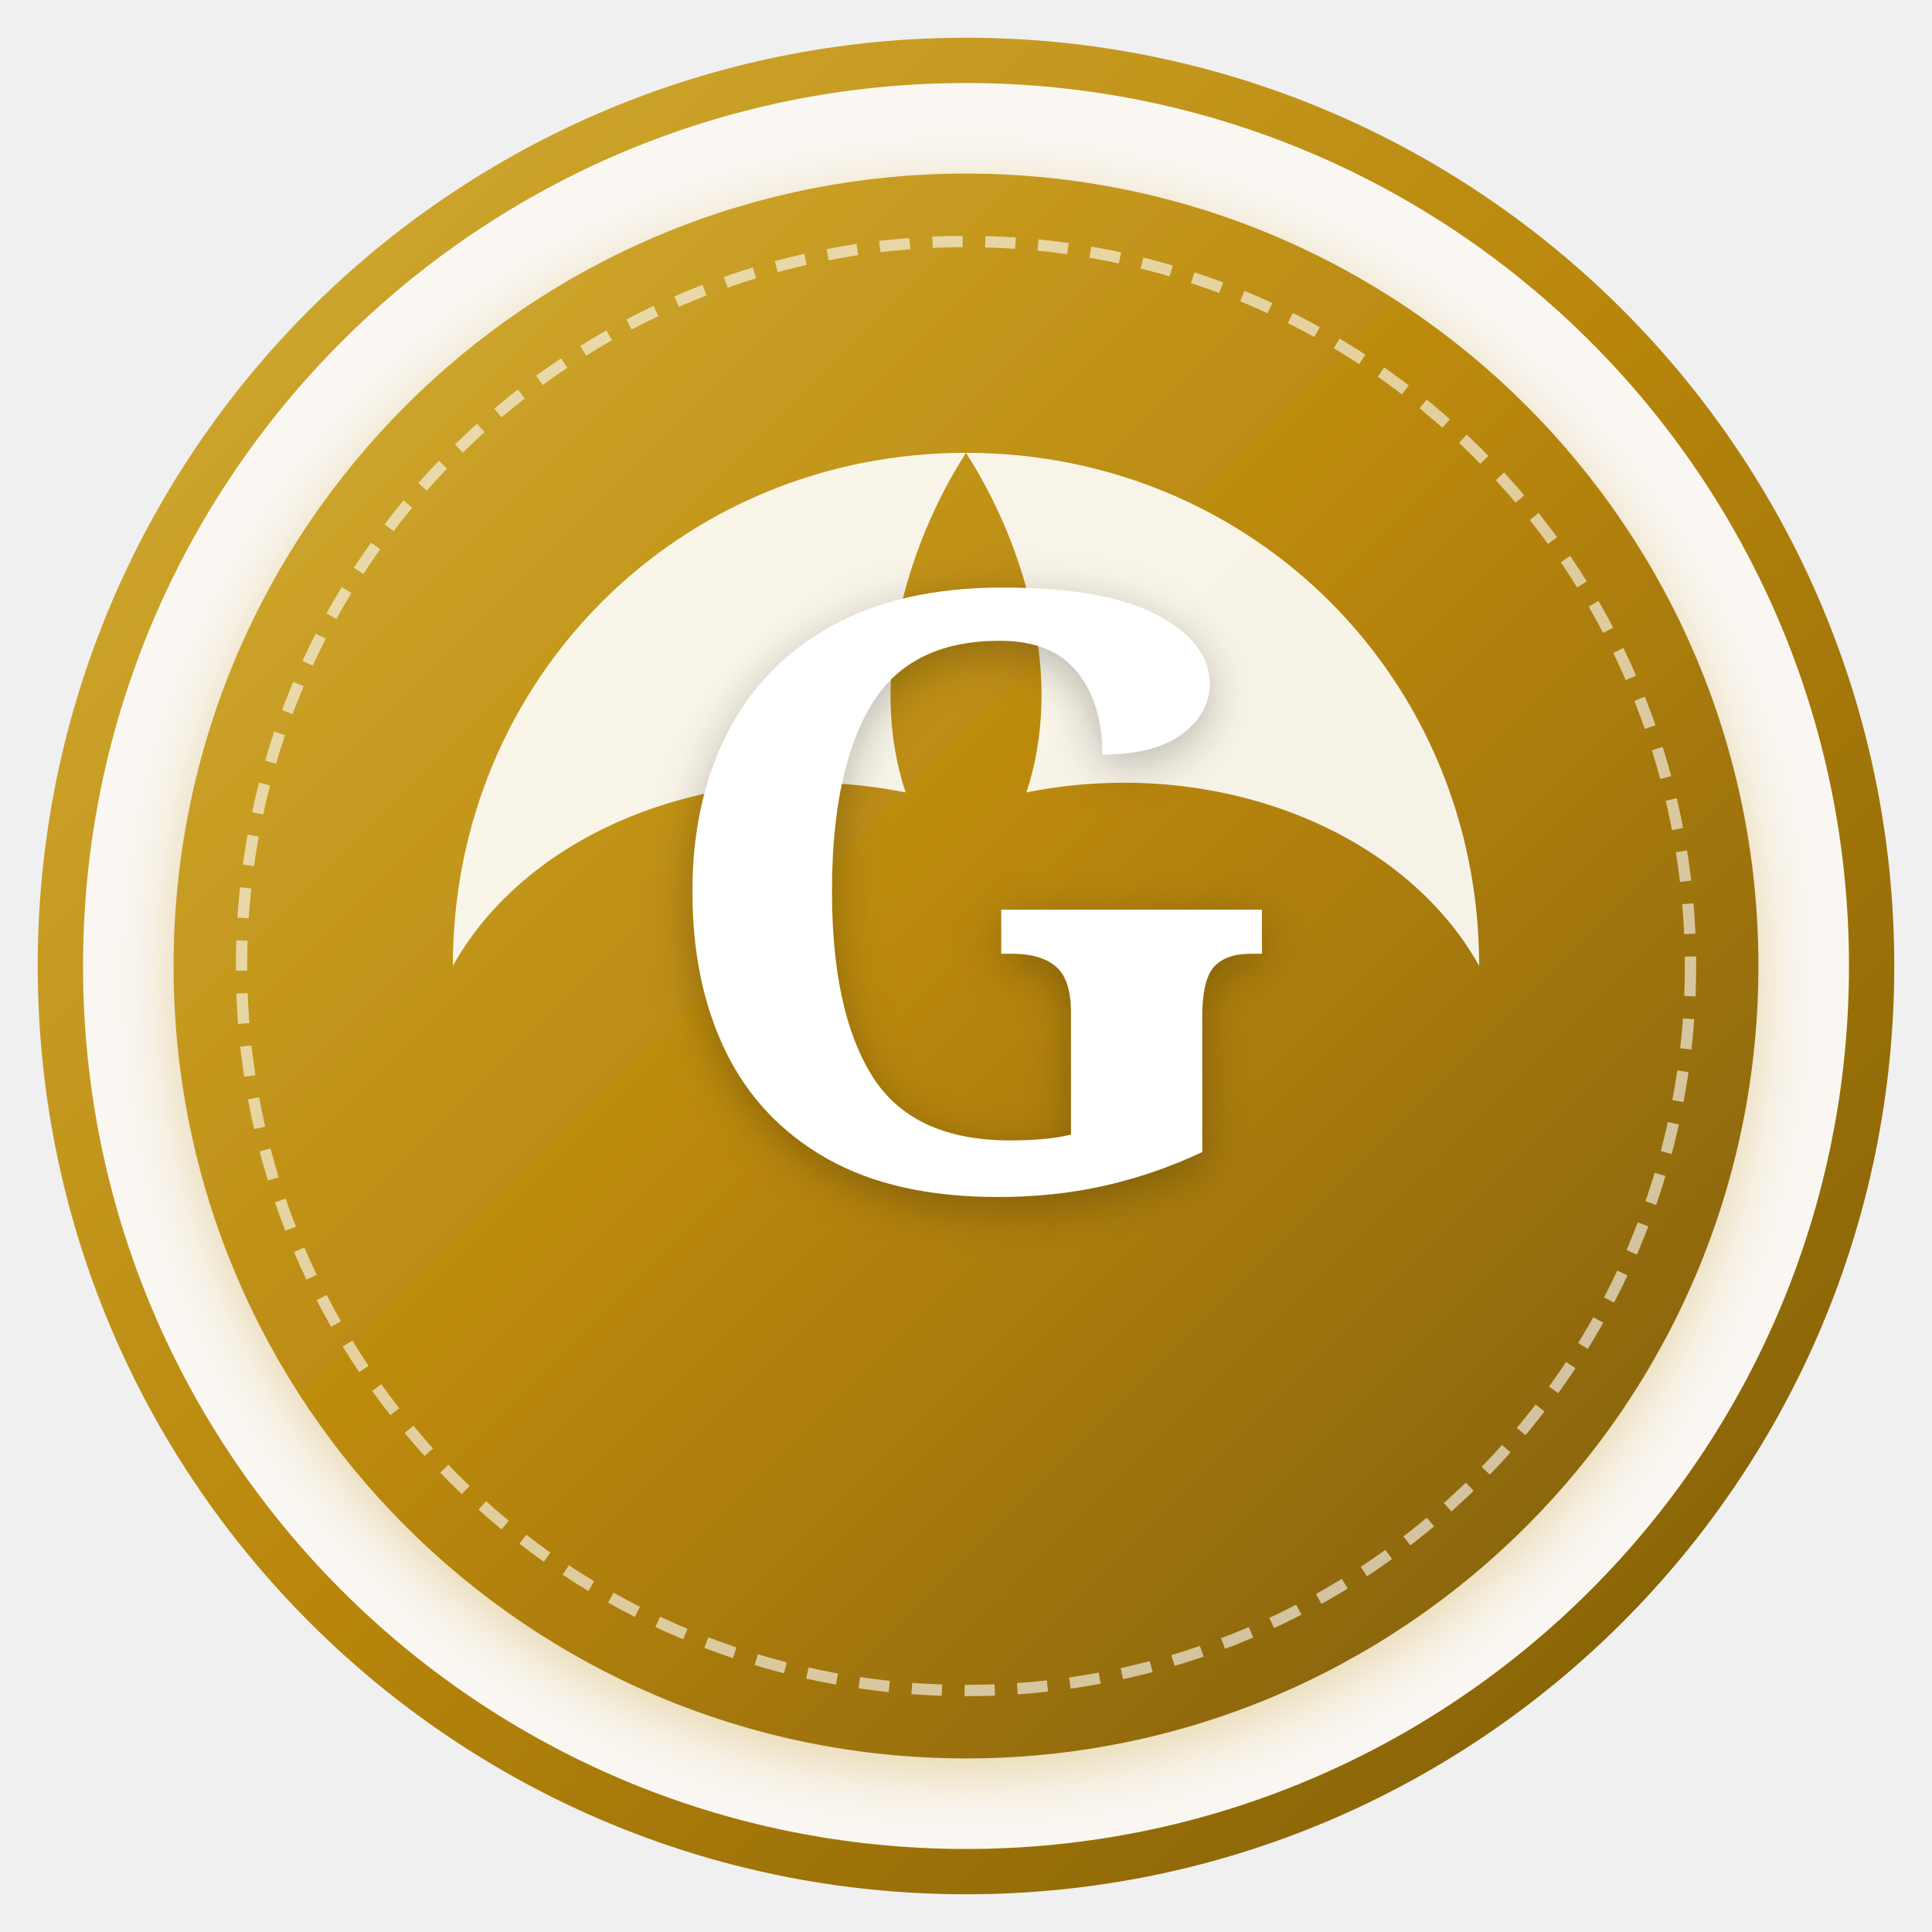
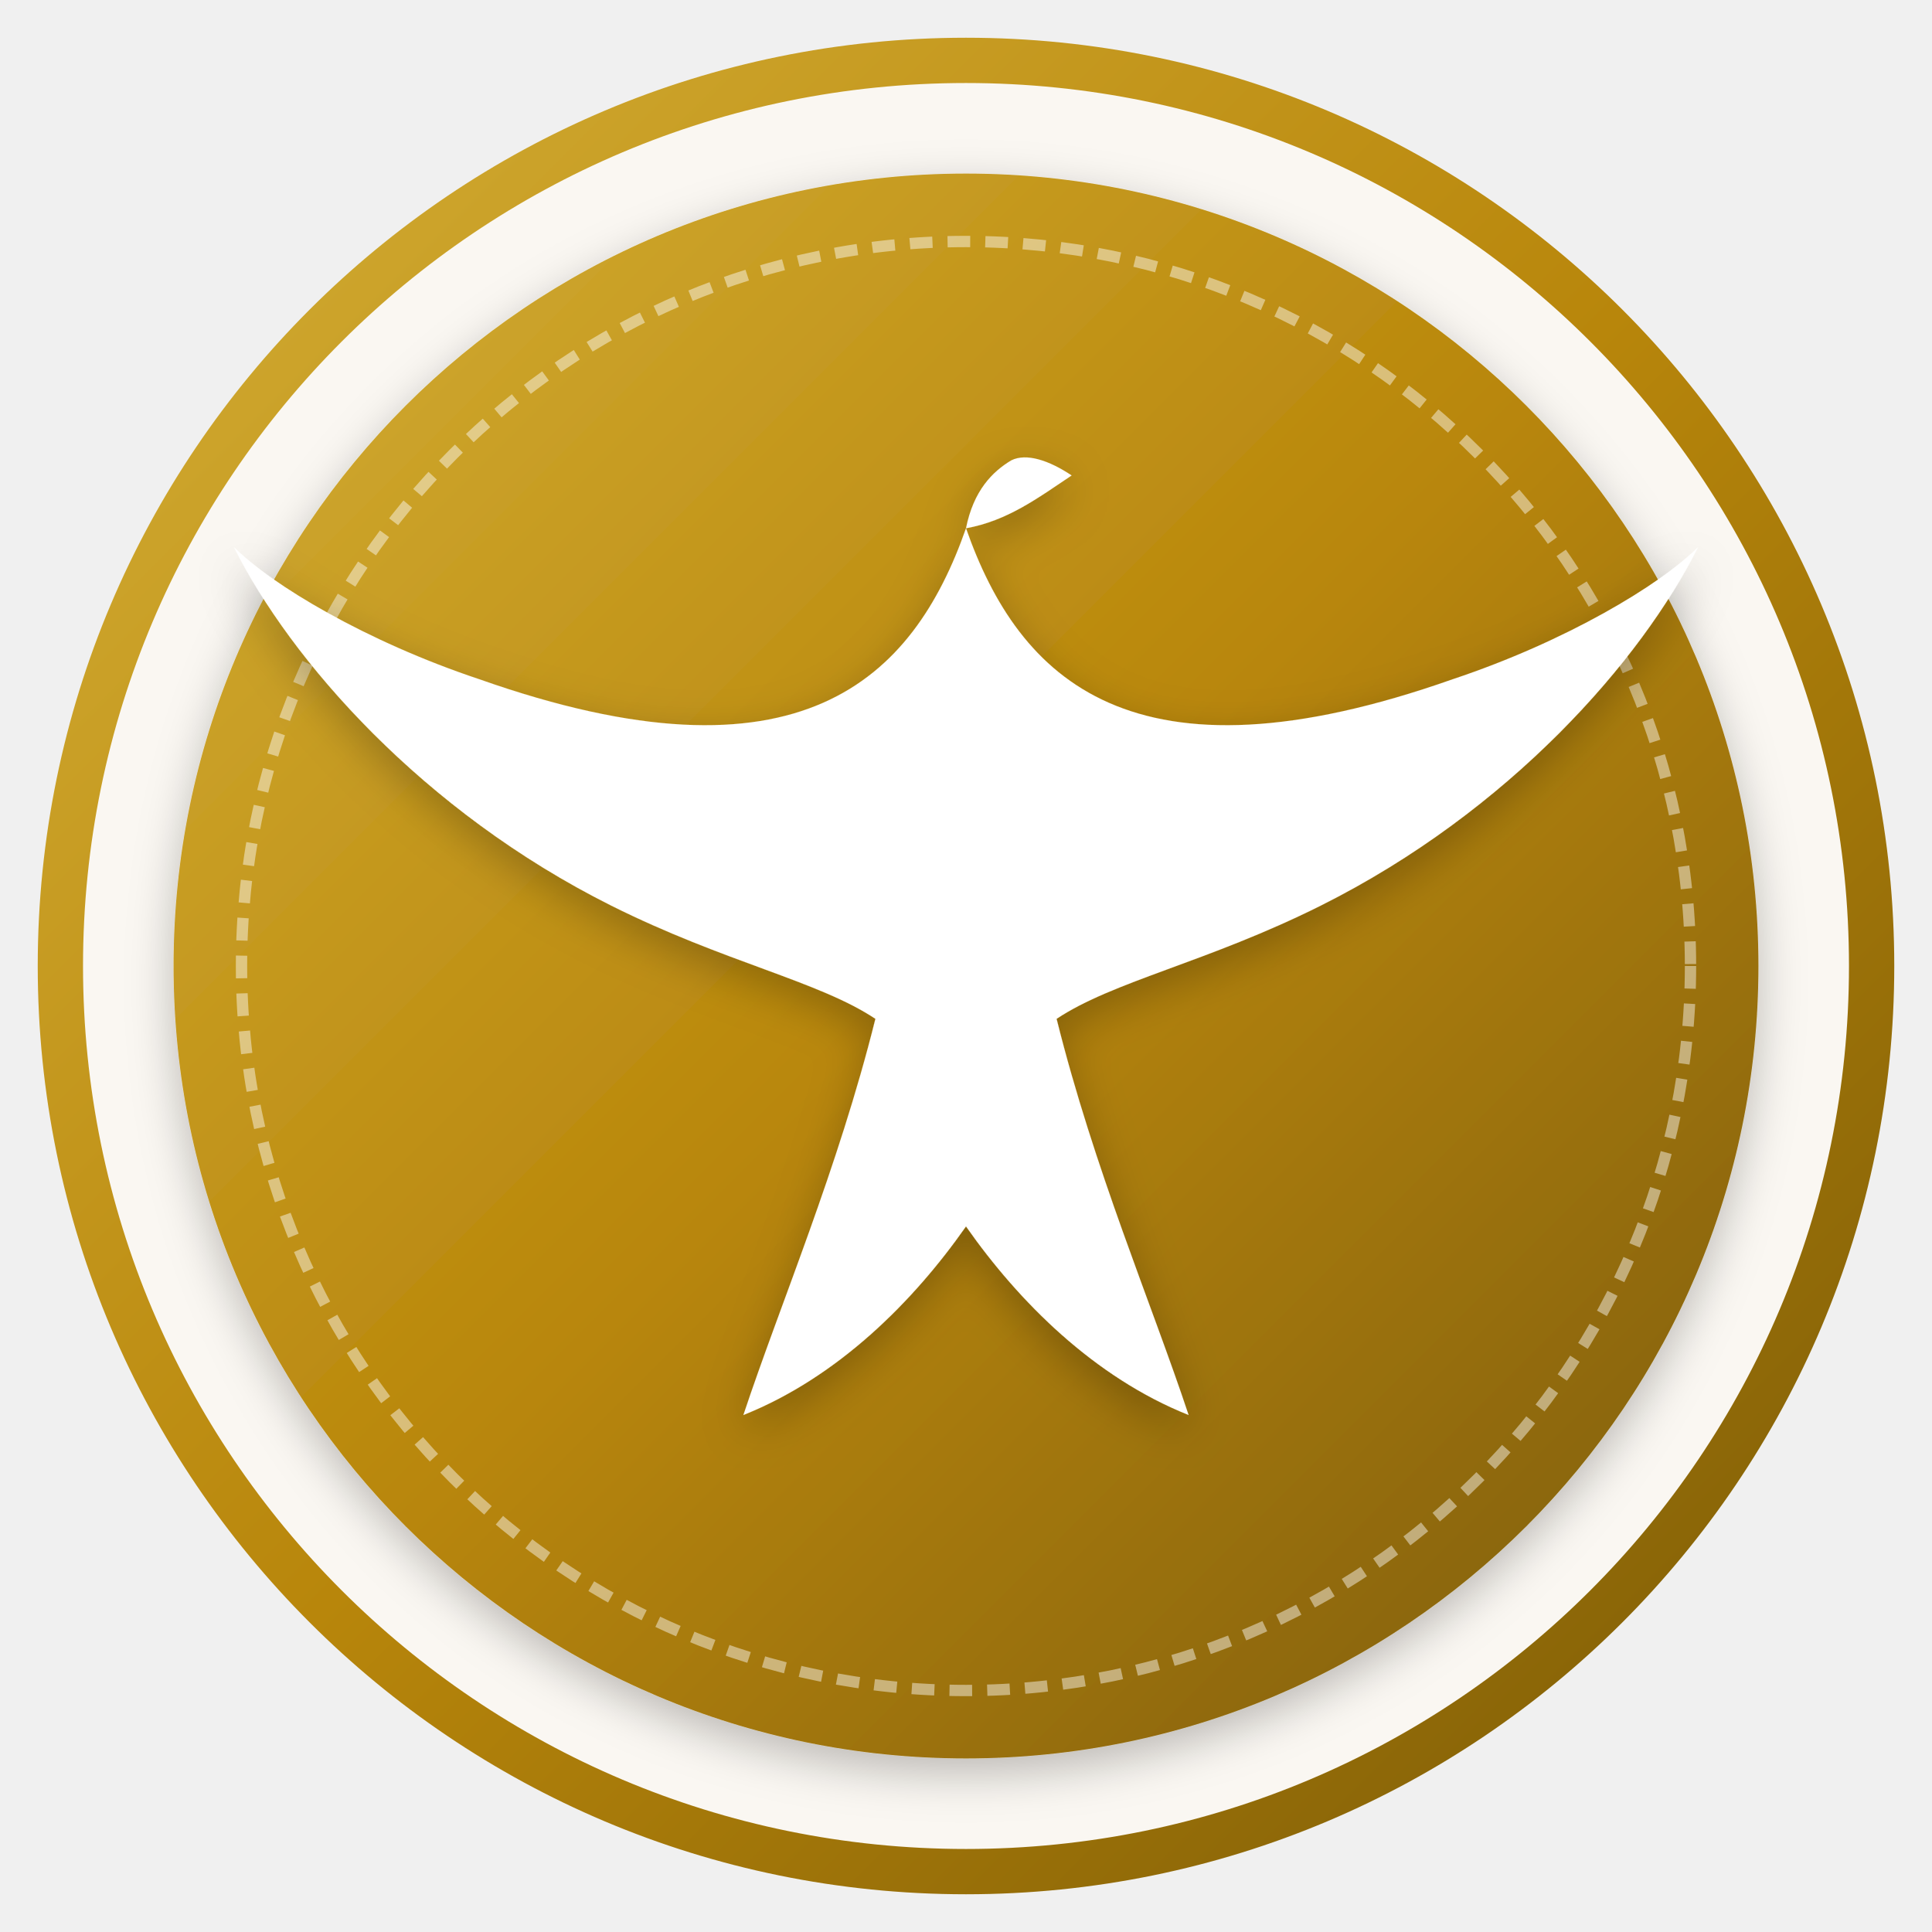
<svg xmlns="http://www.w3.org/2000/svg" viewBox="0 0 512 512" width="100%" height="100%">
  <defs>
    <linearGradient id="goldGrad" x1="0%" y1="0%" x2="100%" y2="100%">
      <stop offset="0%" stop-color="#d4af37" />
      <stop offset="50%" stop-color="#b8860b" />
      <stop offset="100%" stop-color="#7a5a06" />
    </linearGradient>
    <filter id="goldGlow" x="-20%" y="-20%" width="140%" height="140%">
-       <feDropShadow dx="0" dy="4" stdDeviation="8" flood-color="#b8860b" flood-opacity="0.3" />
+       <feDropShadow dx="0" dy="4" stdDeviation="6" flood-color="#000000" flood-opacity="0.25" />
    </filter>
  </defs>
  <circle cx="256" cy="256" r="240" fill="#faf7f2" stroke="url(#goldGrad)" stroke-width="12" />
  <circle cx="256" cy="256" r="210" fill="url(#goldGrad)" filter="url(#goldGlow)" />
-   <circle cx="256" cy="256" r="192" fill="none" stroke="#ffffff" stroke-width="3" stroke-dasharray="8 6" opacity="0.6" />
-   <g fill="#ffffff" opacity="0.9">
-     <path d="M 120 256 C 120 180 180 120 256 120 C 240 145 230 180 240 210 C 190 200 140 220 120 256 Z" />
-     <path d="M 392 256 C 392 180 332 120 256 120 C 272 145 282 180 272 210 C 322 200 372 220 392 256 Z" />
+   <circle cx="256" cy="256" r="192" fill="none" stroke="#ffffff" stroke-width="3" opacity="0.45" stroke-dasharray="6 4" />
+   <g fill="#ffffff" filter="url(#goldGlow)">
+     <path d="       M 256 140       C 270 180 300 210 385 180       C 415 170 440 155 450 145       C 435 175 400 215 350 240       C 320 255 295 260 280 270       C 290 310 305 345 315 375       C 290 365 270 345 256 325       C 242 345 222 365 197 375       C 207 345 222 310 232 270       C 217 260 192 255 162 240       C 112 215 77 175 62 145       C 72 155 97 170 127 180       C 212 210 242 180 256 140 Z     " />
+     <path d="       M 256 140       C 258 130 263 125 268 122       C 272 120 278 122 284 126       C 275 132 267 138 256 140 Z     " />
  </g>
-   <text x="256" y="315" font-family="'Cormorant Garamond', 'Georgia', serif" font-size="220" font-weight="700" fill="#ffffff" text-anchor="middle" letter-spacing="-2" style="filter: drop-shadow(0px 3px 6px rgba(0,0,0,0.25));">
-     G
-   </text>
</svg>
